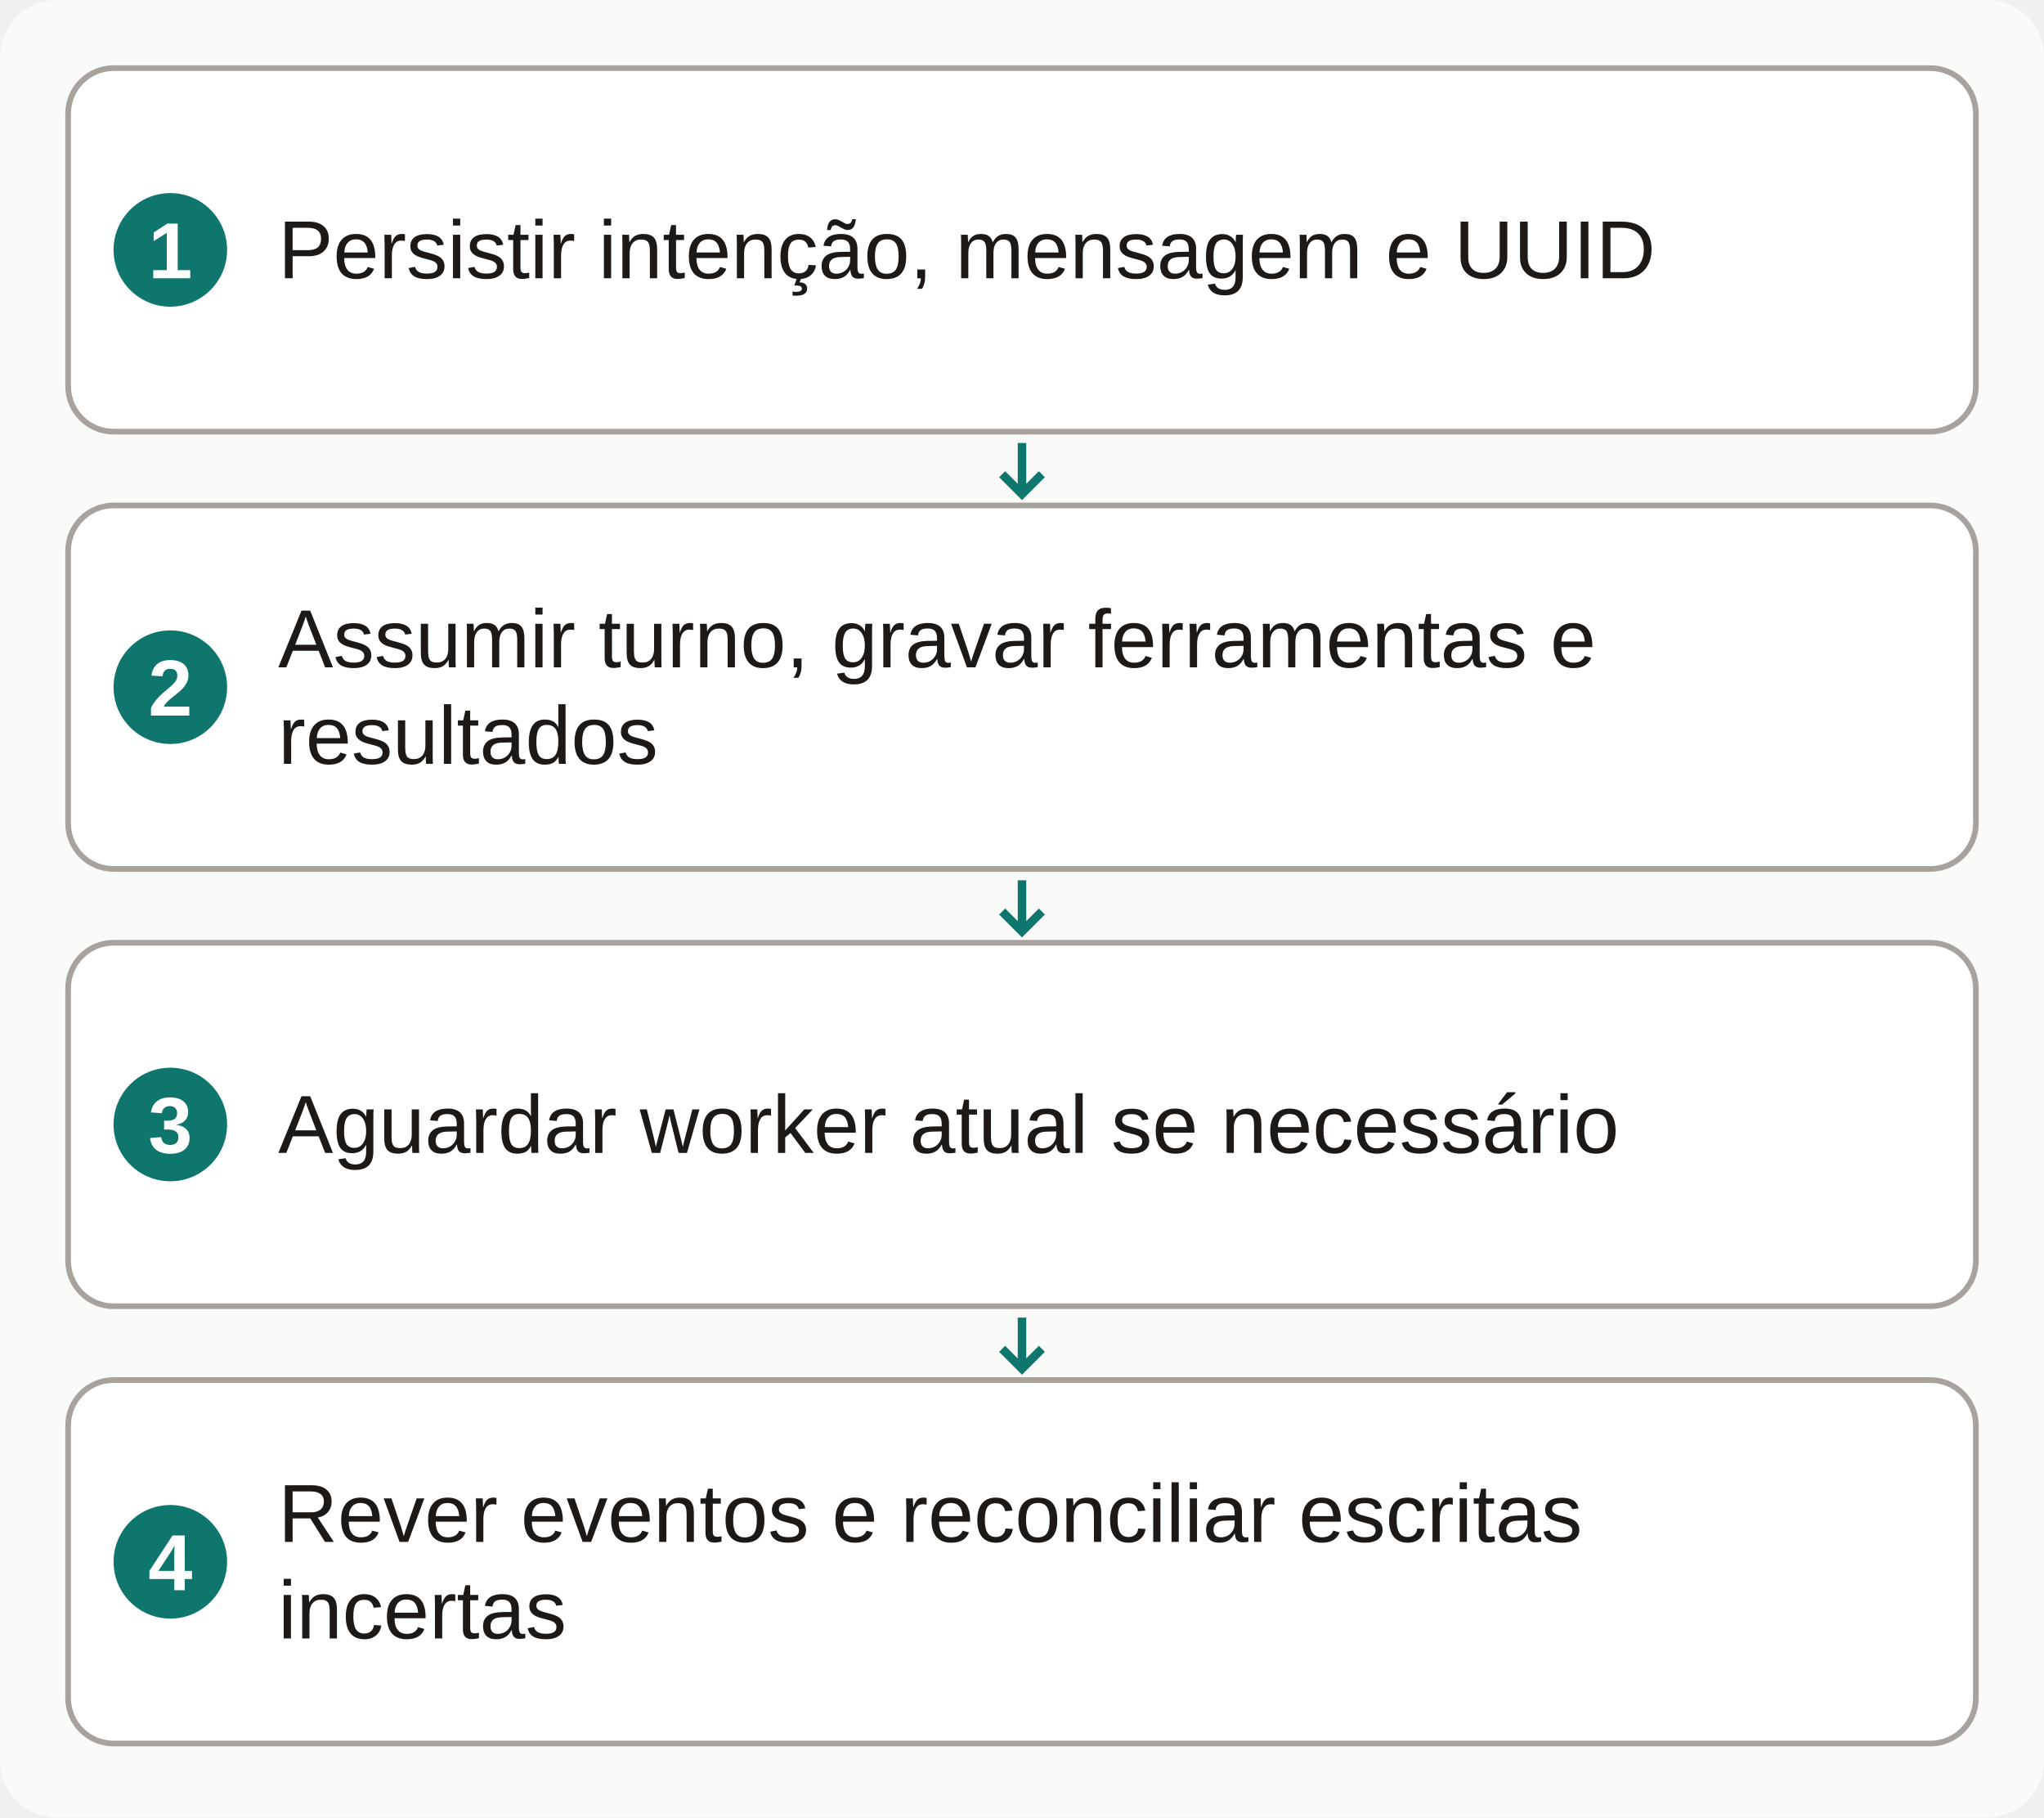
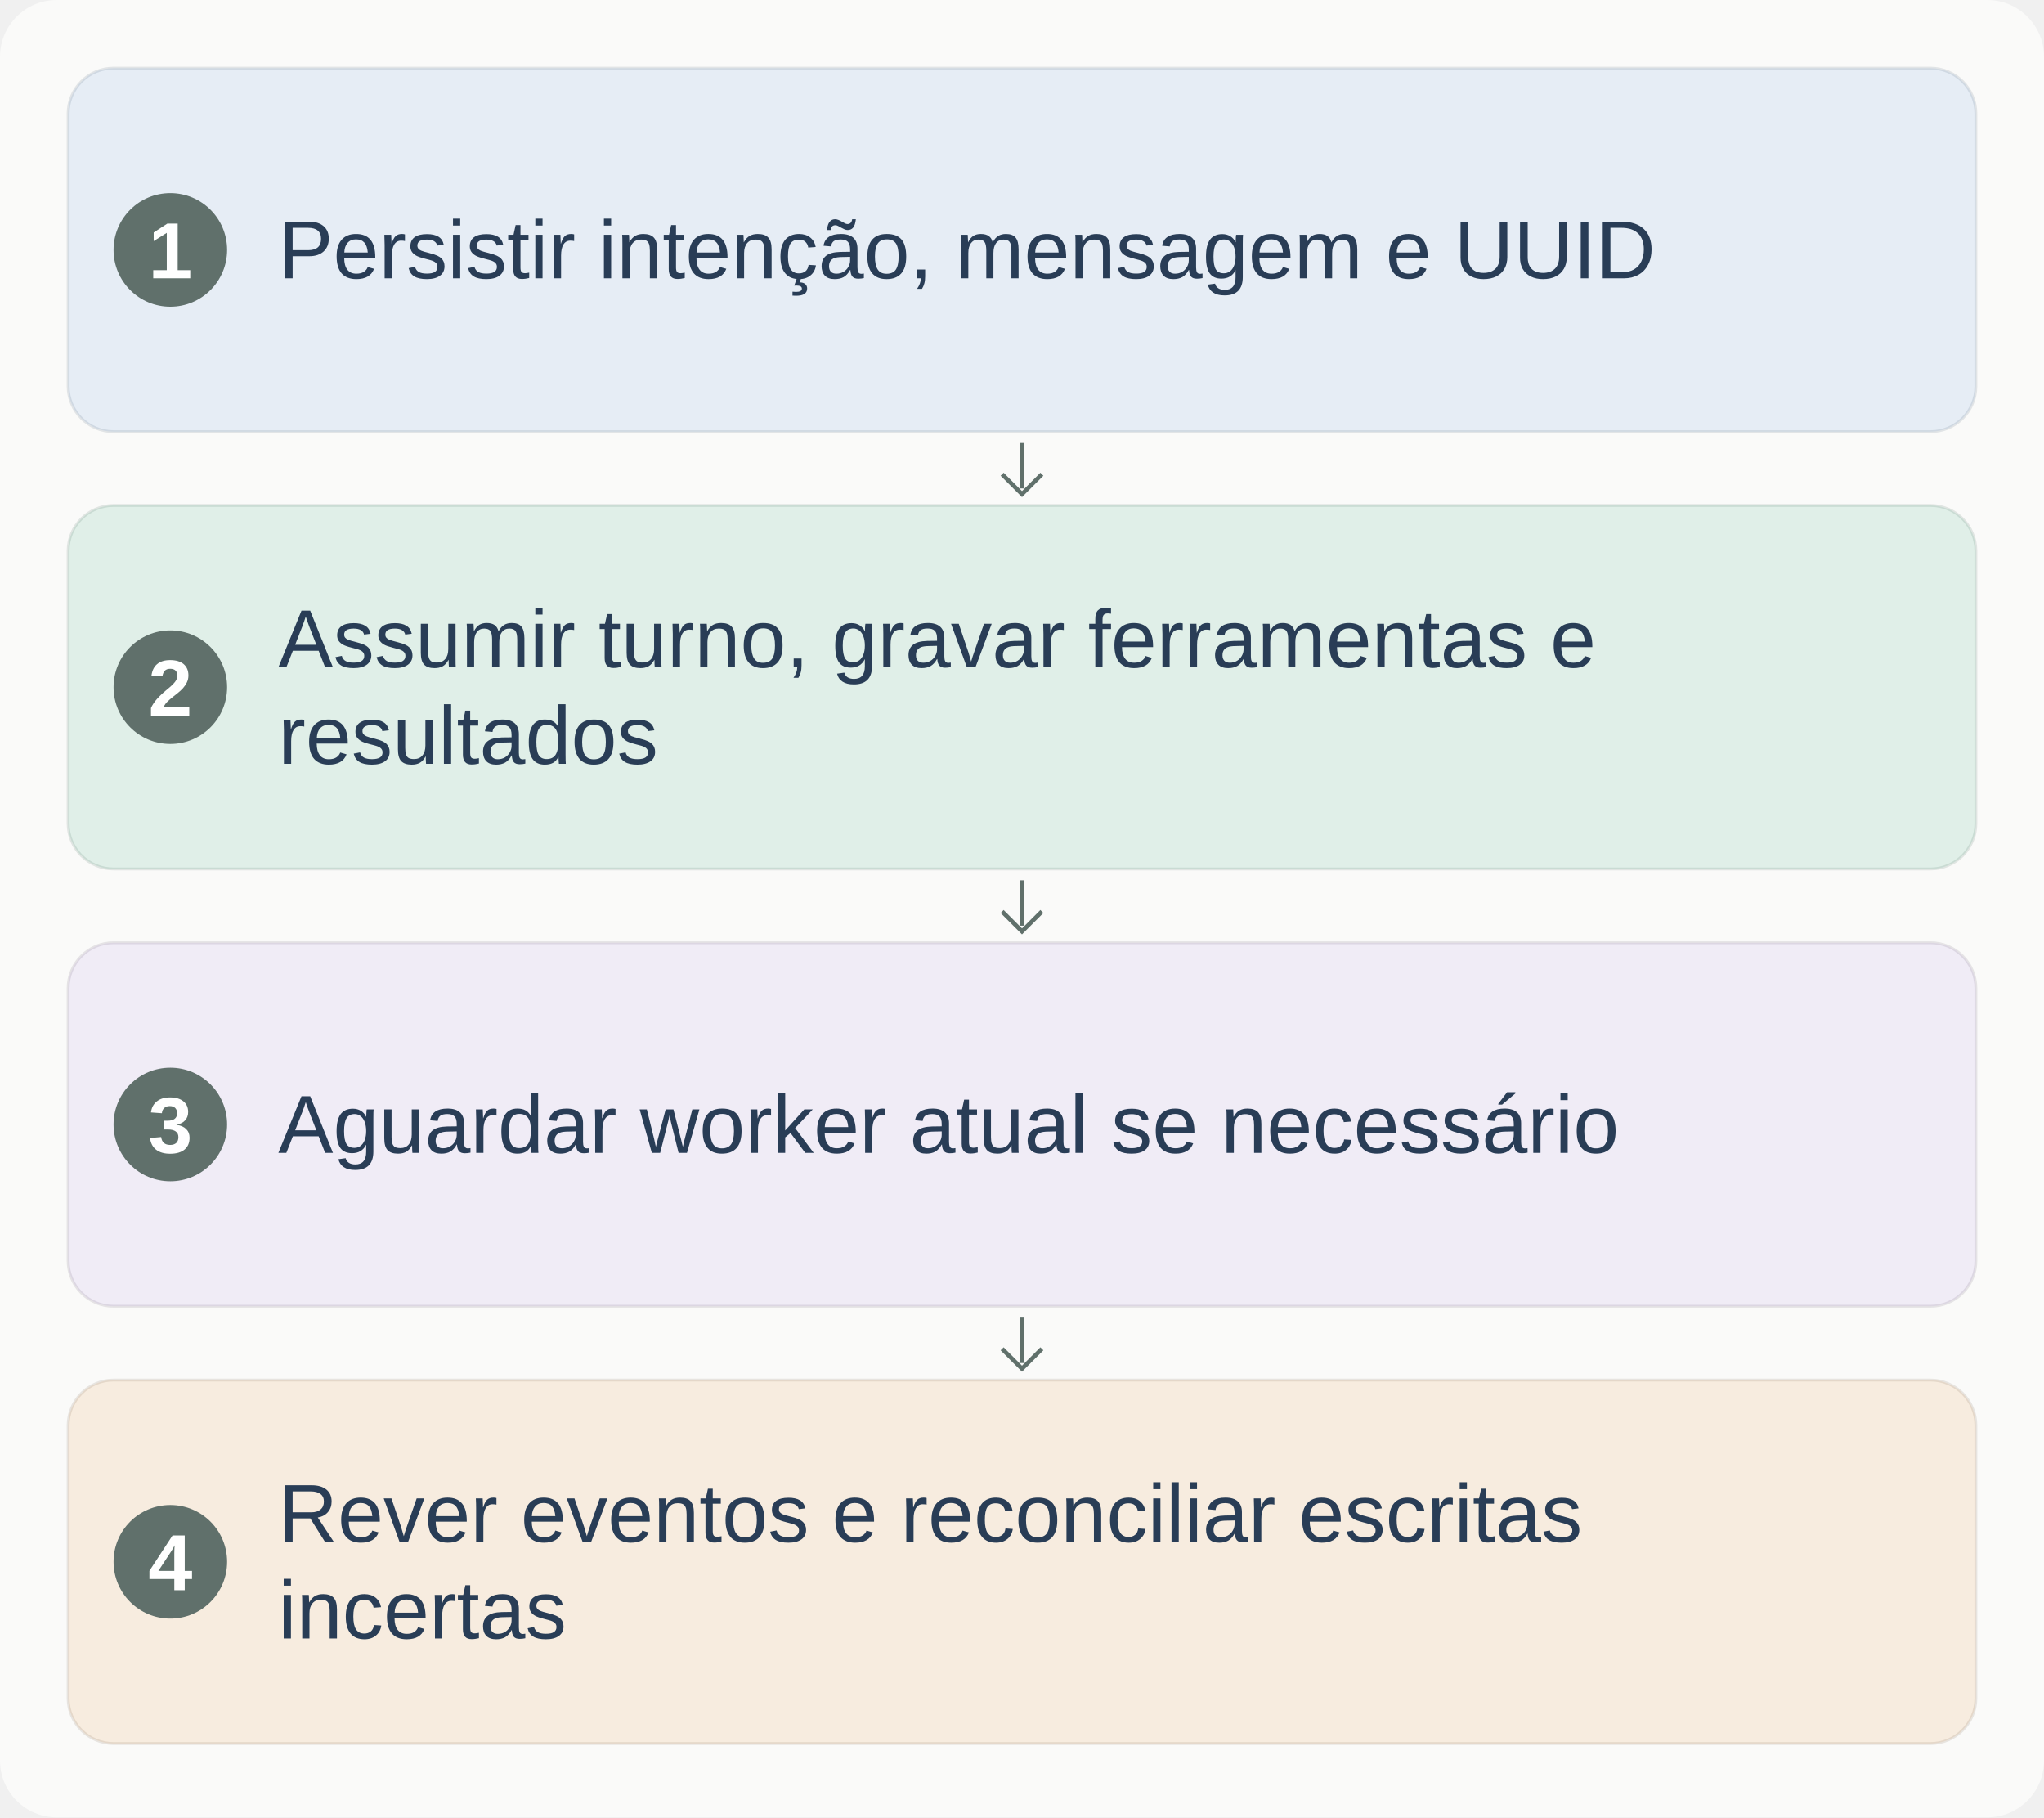
<svg xmlns="http://www.w3.org/2000/svg" width="720" height="640" viewBox="0 0 720 640" role="img" aria-labelledby="title desc">
  <rect width="720" height="640" rx="20" fill="#fafaf9" />
-   <rect x="24" y="24" width="672" height="128" rx="16" fill="#ffffff" stroke="#a8a29e" stroke-width="2" />
-   <circle cx="60" cy="88" r="20" fill="#0f766e" />
+   <rect x="24" y="24" width="672" height="128" rx="16" fill="#e6edf5" stroke="#293d56" stroke-width="1" stroke-opacity="0.12" />
+   <circle cx="60" cy="88" r="20" fill="#60706b" />
  <text x="60" y="98" text-anchor="middle" font-family="Arial, sans-serif" font-size="28" font-weight="700" fill="#ffffff">1</text>
-   <text x="98" y="98" font-family="Arial, sans-serif" font-size="29" fill="#1c1917">Persistir intenção, mensagem e UUID</text>
-   <path d="M360 156v16m-7-5 7 7 7-7" fill="none" stroke="#0f766e" stroke-width="3" />
-   <rect x="24" y="178" width="672" height="128" rx="16" fill="#ffffff" stroke="#a8a29e" stroke-width="2" />
-   <circle cx="60" cy="242" r="20" fill="#0f766e" />
+   <text x="98" y="98" font-family="Arial, sans-serif" font-size="29" fill="#293d56">Persistir intenção, mensagem e UUID</text>
+   <path d="M360 156v16m-7-5 7 7 7-7" fill="none" stroke="#60706b" stroke-width="1.5" />
+   <rect x="24" y="178" width="672" height="128" rx="16" fill="#e0efe8" stroke="#1e4436" stroke-width="1" stroke-opacity="0.12" />
+   <circle cx="60" cy="242" r="20" fill="#60706b" />
  <text x="60" y="252" text-anchor="middle" font-family="Arial, sans-serif" font-size="28" font-weight="700" fill="#ffffff">2</text>
-   <text x="98" y="235" font-family="Arial, sans-serif" font-size="29" fill="#1c1917">Assumir turno, gravar ferramentas e</text>
-   <text x="98" y="269" font-family="Arial, sans-serif" font-size="29" fill="#1c1917">resultados</text>
-   <path d="M360 310v16m-7-5 7 7 7-7" fill="none" stroke="#0f766e" stroke-width="3" />
-   <rect x="24" y="332" width="672" height="128" rx="16" fill="#ffffff" stroke="#a8a29e" stroke-width="2" />
-   <circle cx="60" cy="396" r="20" fill="#0f766e" />
+   <text x="98" y="235" font-family="Arial, sans-serif" font-size="29" fill="#293d56">Assumir turno, gravar ferramentas e</text>
+   <text x="98" y="269" font-family="Arial, sans-serif" font-size="29" fill="#293d56">resultados</text>
+   <path d="M360 310v16m-7-5 7 7 7-7" fill="none" stroke="#60706b" stroke-width="1.5" />
+   <rect x="24" y="332" width="672" height="128" rx="16" fill="#f0ecf6" stroke="#433352" stroke-width="1" stroke-opacity="0.12" />
+   <circle cx="60" cy="396" r="20" fill="#60706b" />
  <text x="60" y="406" text-anchor="middle" font-family="Arial, sans-serif" font-size="28" font-weight="700" fill="#ffffff">3</text>
-   <text x="98" y="406" font-family="Arial, sans-serif" font-size="29" fill="#1c1917">Aguardar worker atual se necessário</text>
-   <path d="M360 464v16m-7-5 7 7 7-7" fill="none" stroke="#0f766e" stroke-width="3" />
-   <rect x="24" y="486" width="672" height="128" rx="16" fill="#ffffff" stroke="#a8a29e" stroke-width="2" />
-   <circle cx="60" cy="550" r="20" fill="#0f766e" />
+   <text x="98" y="406" font-family="Arial, sans-serif" font-size="29" fill="#293d56">Aguardar worker atual se necessário</text>
+   <path d="M360 464v16m-7-5 7 7 7-7" fill="none" stroke="#60706b" stroke-width="1.5" />
+   <rect x="24" y="486" width="672" height="128" rx="16" fill="#f7ecdf" stroke="#573e28" stroke-width="1" stroke-opacity="0.12" />
+   <circle cx="60" cy="550" r="20" fill="#60706b" />
  <text x="60" y="560" text-anchor="middle" font-family="Arial, sans-serif" font-size="28" font-weight="700" fill="#ffffff">4</text>
-   <text x="98" y="543" font-family="Arial, sans-serif" font-size="29" fill="#1c1917">Rever eventos e reconciliar escritas</text>
-   <text x="98" y="577" font-family="Arial, sans-serif" font-size="29" fill="#1c1917">incertas</text>
+   <text x="98" y="543" font-family="Arial, sans-serif" font-size="29" fill="#293d56">Rever eventos e reconciliar escritas</text>
+   <text x="98" y="577" font-family="Arial, sans-serif" font-size="29" fill="#293d56">incertas</text>
</svg>
